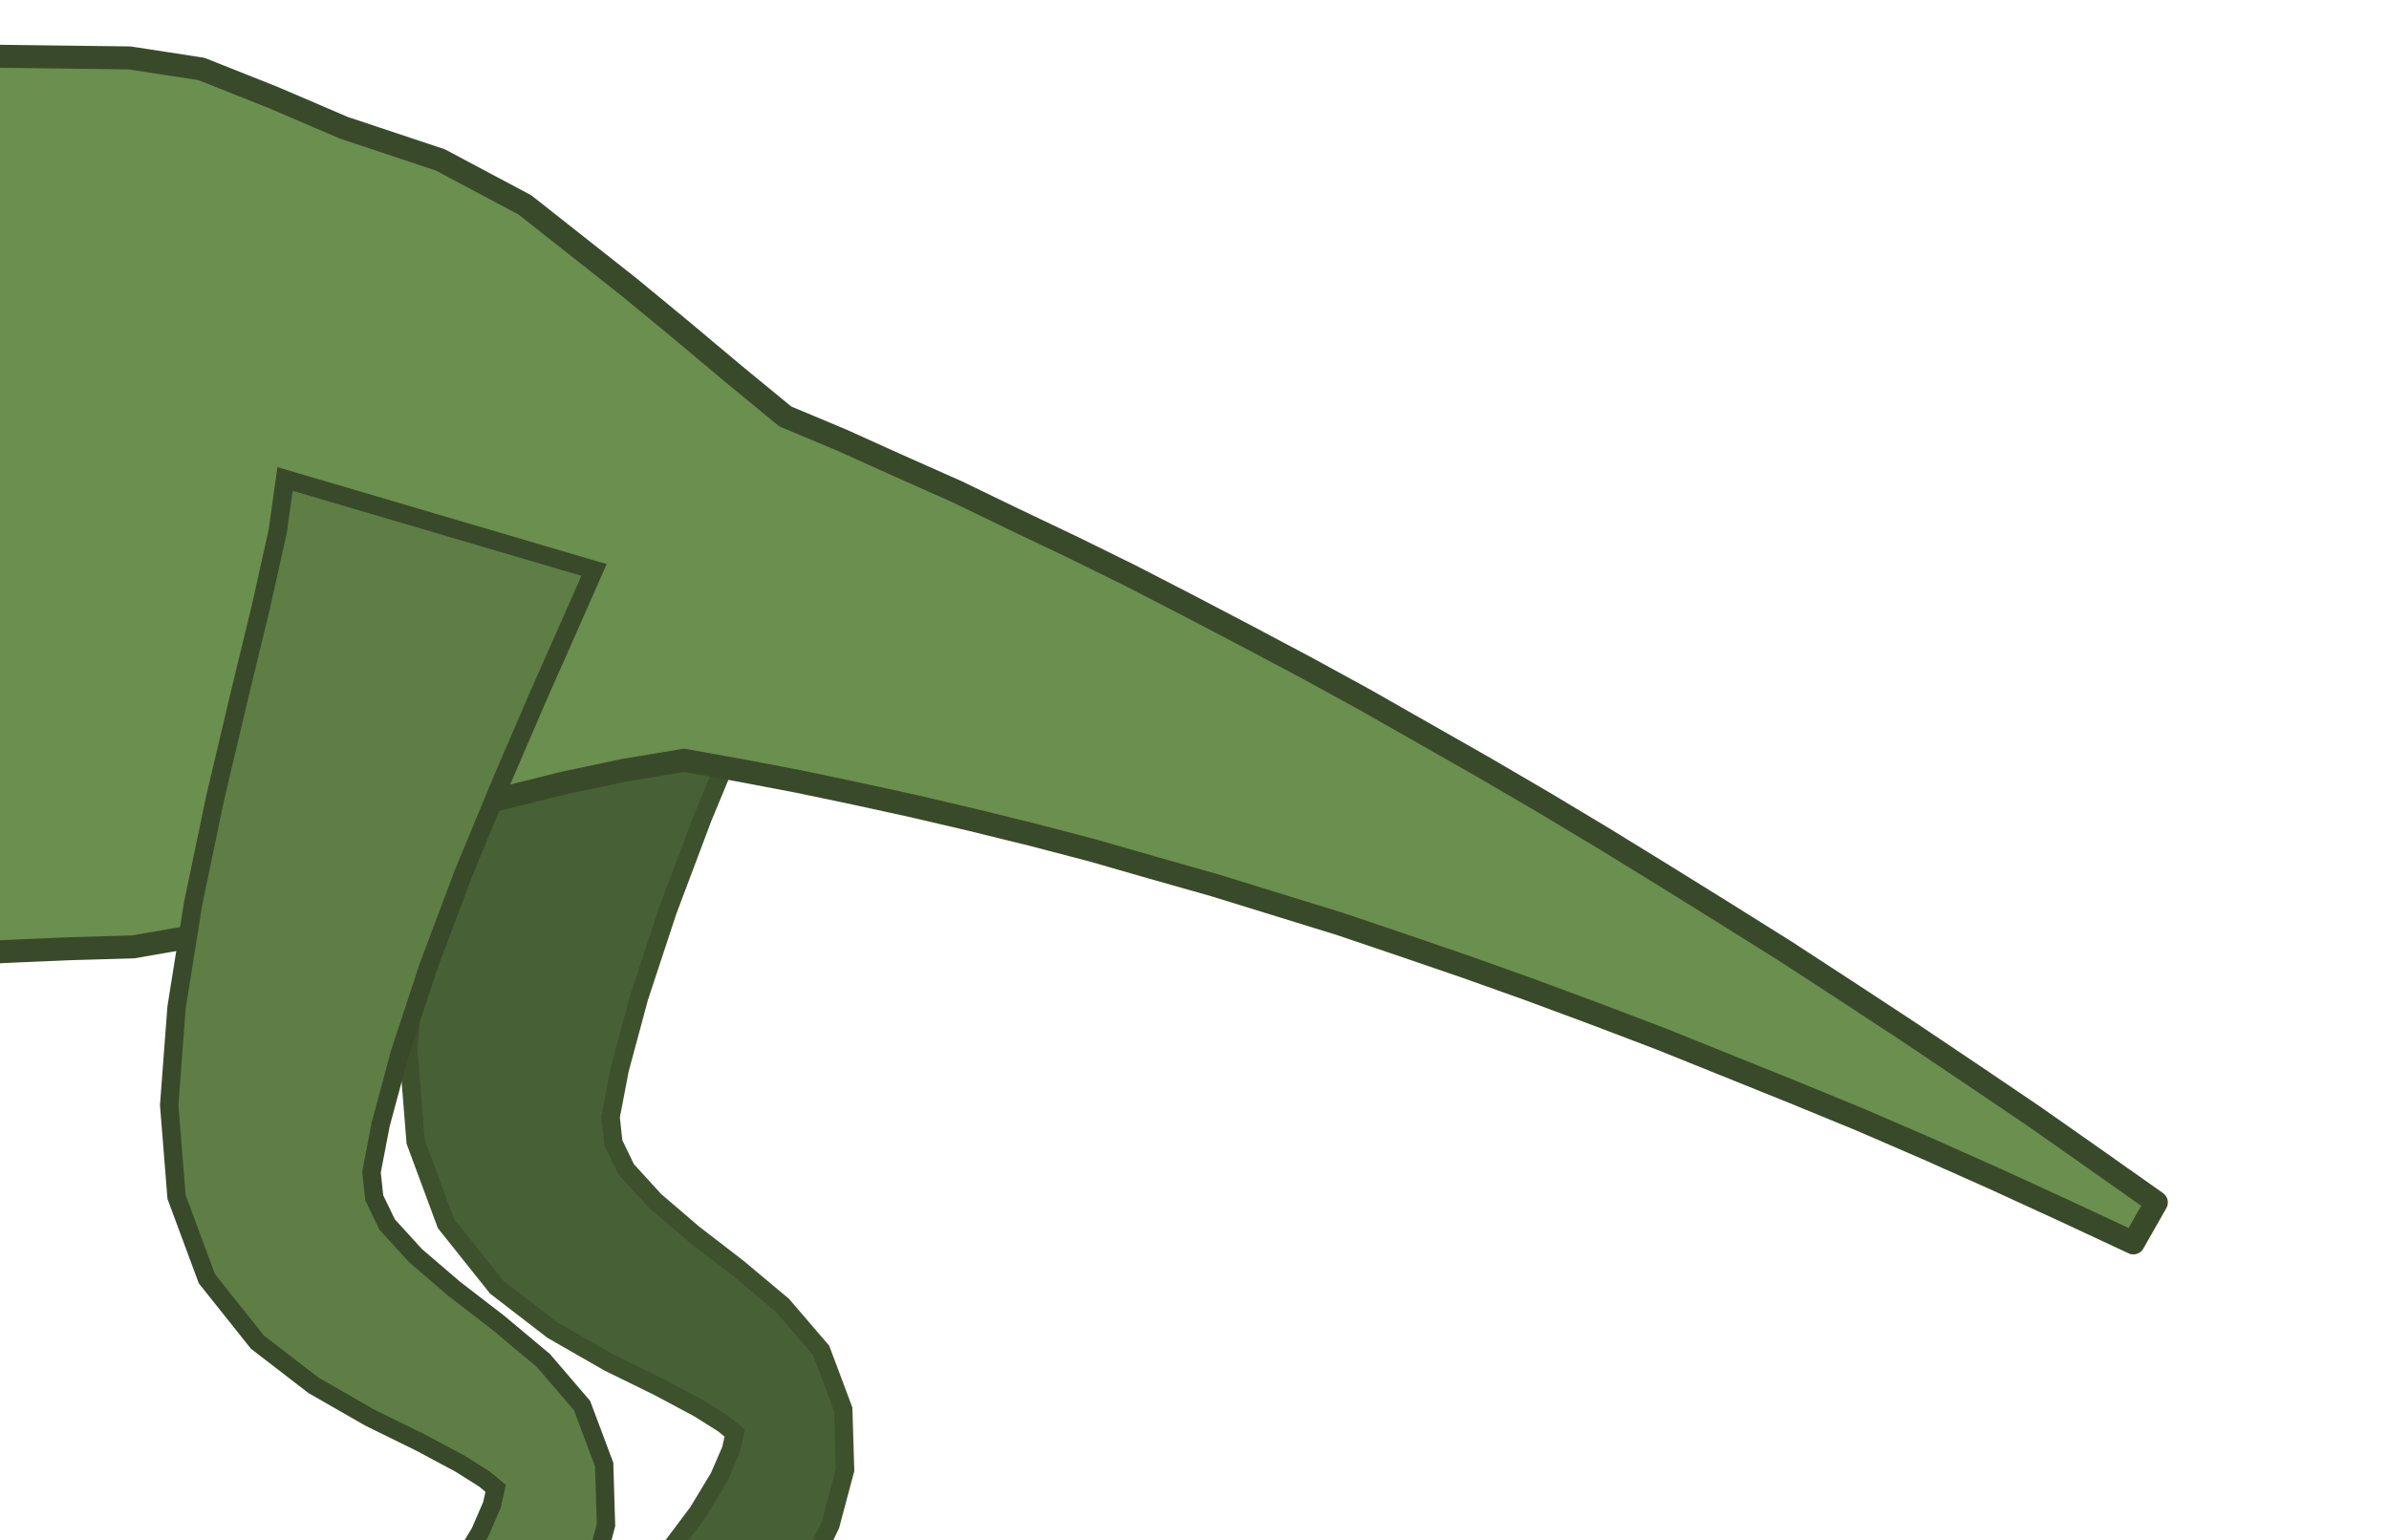
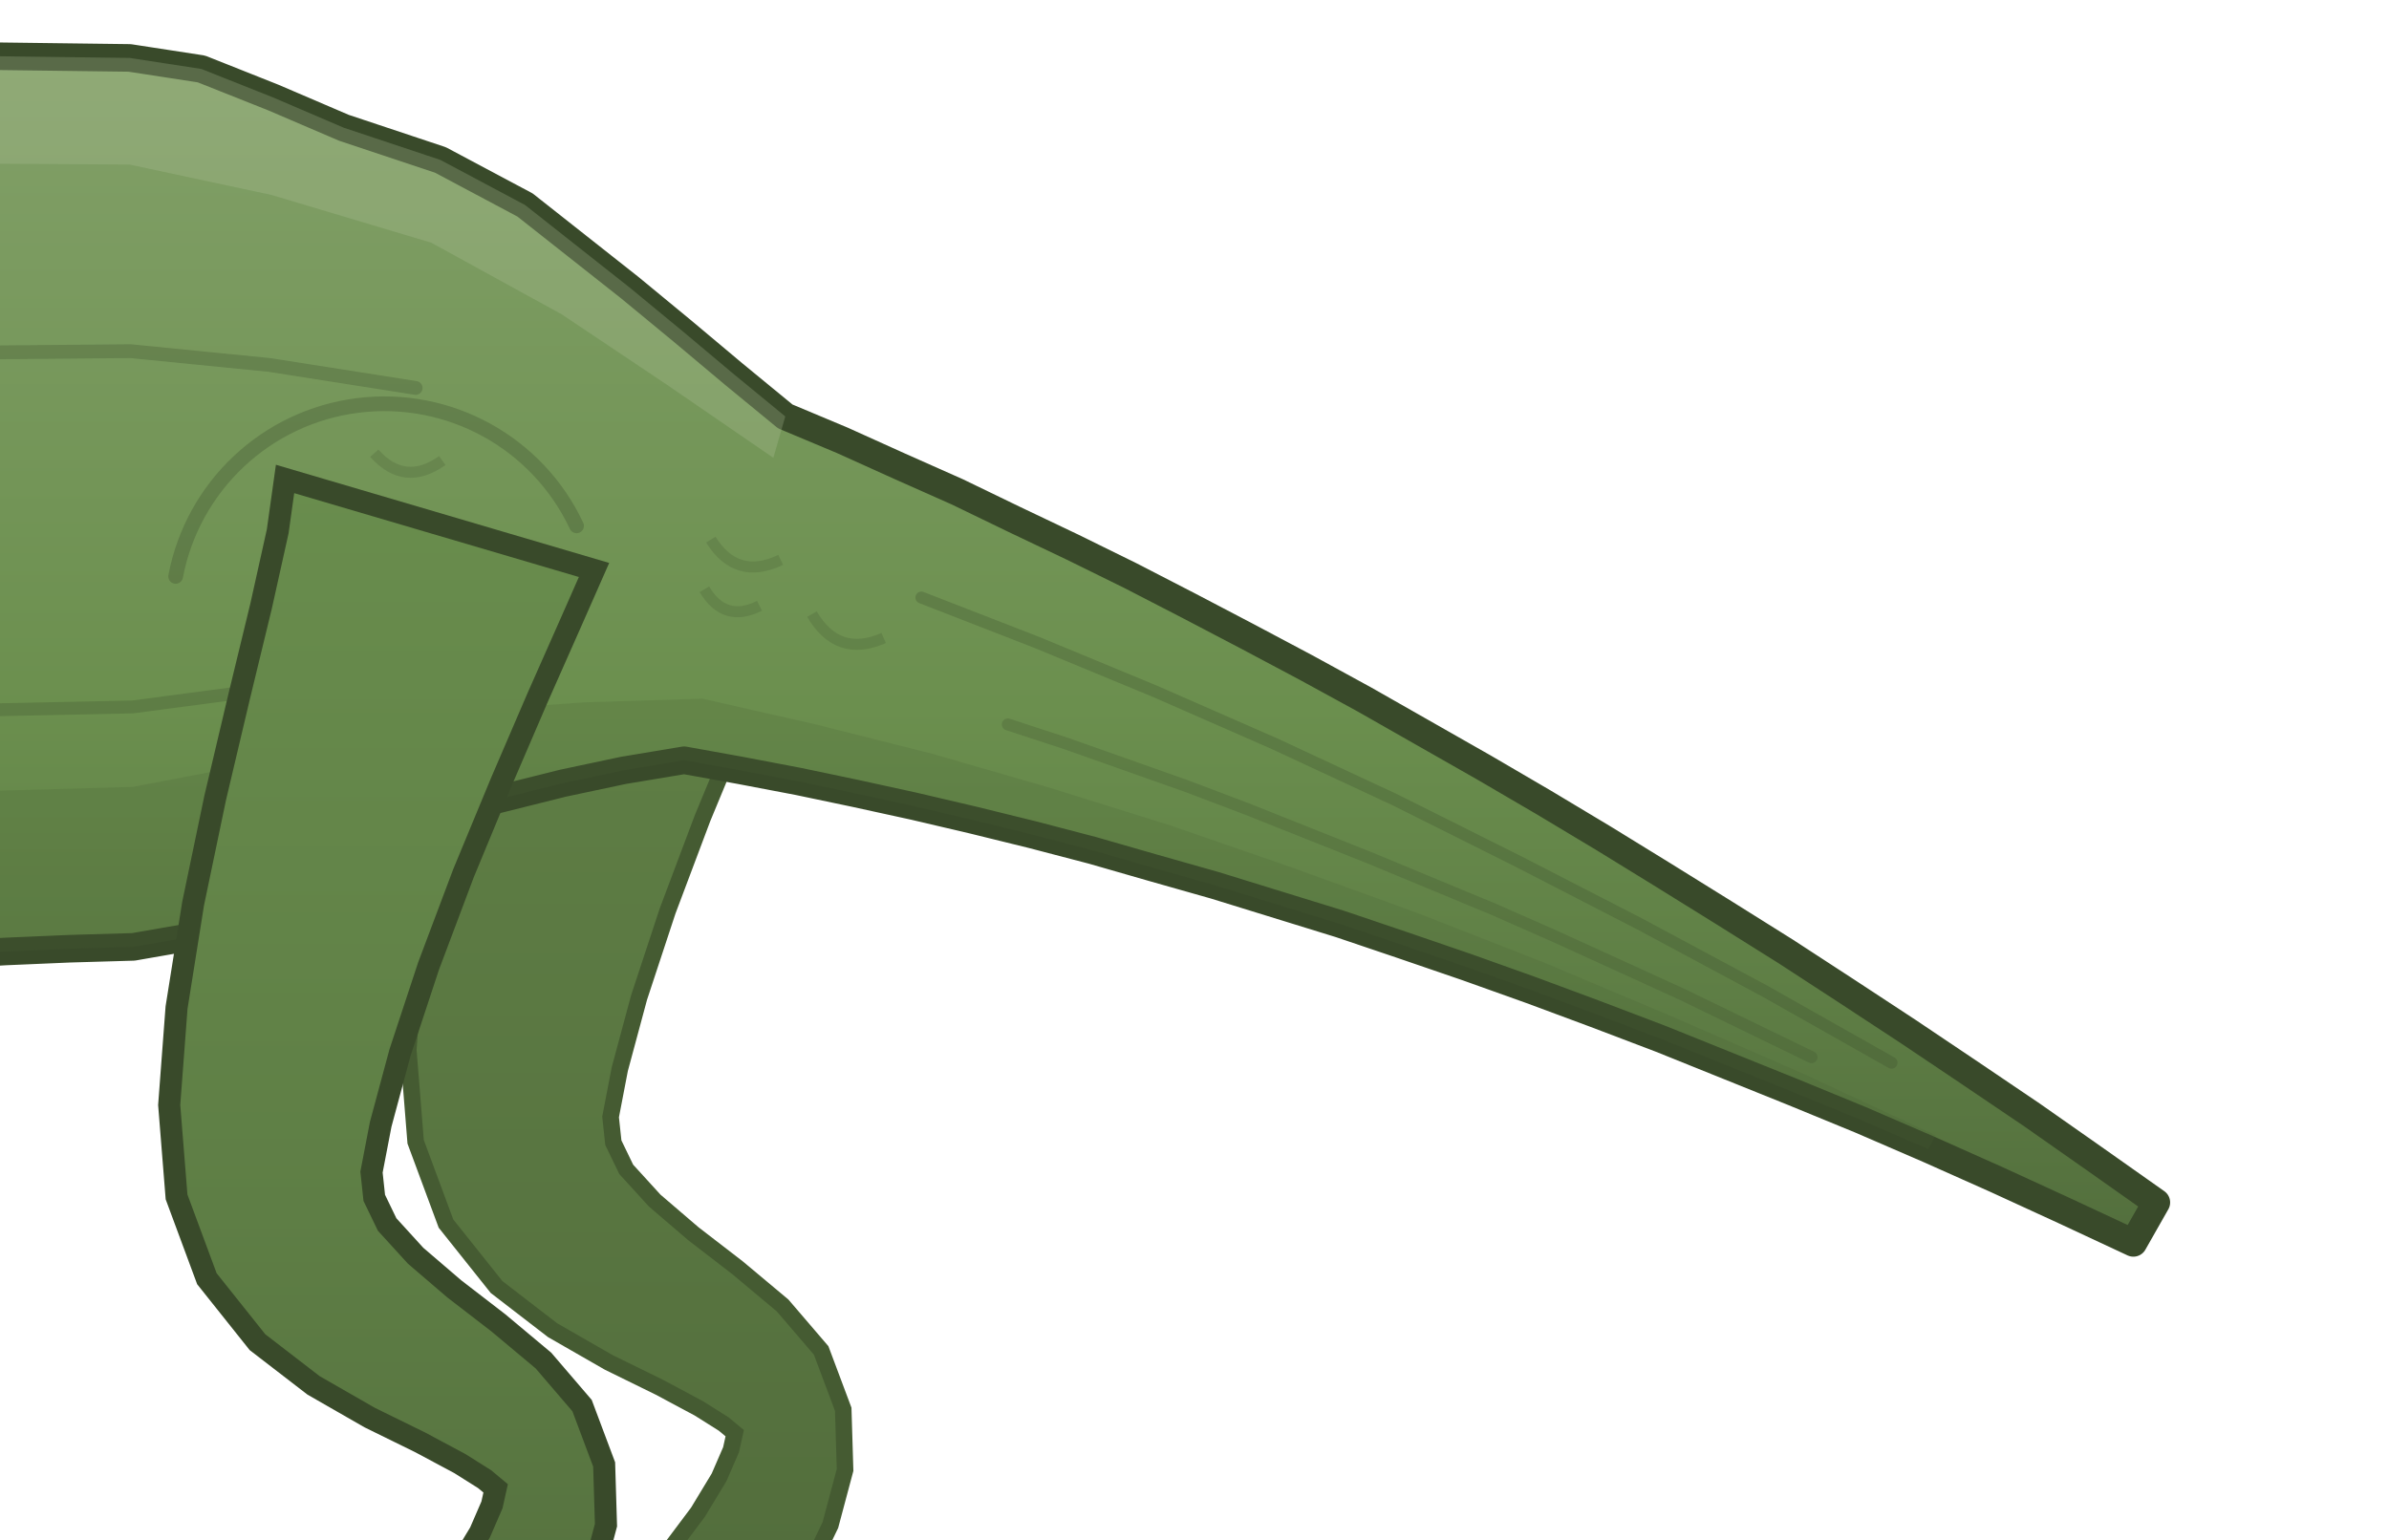
<svg xmlns="http://www.w3.org/2000/svg" viewBox="461.2 267.4 259.8 167.5" role="img" aria-label="Triceratops tail">
-   <path d="M518.2 313.5L517.4 319.2L515.6 327.3L513.2 337.2L510.6 348.2L508.2 359.7L506.4 371L505.6 381.6L506.4 391.6L509.7 400.5L515.2 407.4L521.3 412.1L527.4 415.6L532.9 418.3L537.2 420.6L539.9 422.3L541.1 423.3L540.7 425.1L539.4 428.1L537.1 431.9L534.1 435.9L530.8 439.8L527.5 443.5L524.5 446.8L522.4 449.4L535.6 458.6L536.9 456.2L539.2 453L542.3 448.9L545.6 444.1L548.8 438.9L551.5 433.3L553.1 427.3L552.9 420.7L550.5 414.3L546.3 409.4L541.4 405.3L536.6 401.6L532.4 398L529.3 394.6L527.9 391.7L527.6 388.9L528.6 383.7L530.7 375.9L533.8 366.5L537.6 356.4L541.7 346.5L545.7 337.2L549.2 329.3L551.8 323.4Z" fill="#486035" stroke="#3e512d" stroke-width="2" />
-   <ellipse cx="527" cy="461" rx="21.7" ry="6.5" fill="#486035" stroke="#3e512d" stroke-width="2" />
-   <path d="M383.8 331.7L384.1 336.9L384.4 343.8L384.6 352L384.8 361.1L384.9 370.6L385 380.1L385 389.2L385 397.4L384.5 405.3L383.9 413.6L383.2 422L382.5 430.2L381.8 437.9L381.1 444.8L380.6 450.7L380.3 455.2L393.2 456.8L394.1 452.5L395.1 446.7L396.4 439.9L397.7 432.2L399 423.9L400.3 415.4L401.5 407L402.6 398.8L403.7 390.4L404.7 381.2L405.7 371.5L406.6 362L407.5 352.8L408.3 344.6L409 337.8L409.8 332.7Z" fill="#486035" stroke="#3e512d" stroke-width="2" />
-   <ellipse cx="384.8" cy="462" rx="16.7" ry="5.5" fill="#486035" stroke="#3e512d" stroke-width="2" />
-   <g transform="rotate(-24 349.1 319)">
-     <ellipse cx="349.1" cy="319" rx="48.8" ry="66" fill="#d9a441" stroke="#93712e" stroke-width="2.5" />
-     <ellipse cx="349.1" cy="319" rx="29" ry="40.9" fill="#bb8e39" />
-   </g>
-   <path d="M325 304Q324.5 273 298 241.5Q314.5 272.8 311 303.8Z" fill="#e6dcc0" stroke="#8a7a52" stroke-width="1.5" />
-   <path d="M332.3 304.1Q332.5 280.1 314.2 255.2Q322.5 279.6 318.3 303.5Z" fill="#e6dcc0" stroke="#8a7a52" stroke-width="1.5" />
-   <path d="M283.5 320.5Q280.7 309.8 269.6 300.5Q270.8 311.5 269.7 322.8Z" fill="#e6dcc0" stroke="#8a7a52" stroke-width="1.5" />
  <defs>
    <clipPath id="bod-part-triceratops-tail">
      <path d="M695.7 398.2L688.9 393.4L682.2 388.7L675.4 384.1L668.7 379.6L662 375.2L655.4 370.9L648.7 366.7L642.1 362.6L635.6 358.6L629.1 354.7L622.6 350.9L616.1 347.2L609.6 343.5L603.2 340L596.8 336.6L590.5 333.3L584.1 330L577.8 326.9L571.5 323.9L565.3 320.9L559 318.1L552.8 315.3L546.6 312.7L541 308.1L535.4 303.4L529.7 298.7L524 294.2L518.3 289.7L509.1 284.8L498.6 281.3L490.9 278L483.1 274.9L475.3 273.7L467.4 273.6L459.6 273.5L451.8 273.5L443.9 273.6L436.1 273.8L428.2 274L420.4 274.3L412.6 275.8L404.9 277.3L397.1 279L389.4 280.7L381.7 282.4L374 284.3L366.4 286.2L363.7 287.8L369.8 290.5L365.3 292.5L360.9 294.5L356.5 296.6L352.2 298.8L348.1 301.1L344.1 302.5L340.3 302.3L336.6 302.1L332.9 301.9L329.1 301.8L325.4 301.8L321.7 301.8L318 301.9L314.3 302.4L310.6 303.7L307 305.1L303.4 306.5L299.9 308L296.4 309.5L292.9 311L289.5 312.7L286.1 314.3L282.8 316.1L279.5 317.8L276.3 319.7L273.1 321.5L269.9 323.4L266.8 325.4L268.4 333.2L272 333.7L275.4 334.4L278.9 335L282.3 335.8L285.6 336.6L289 337.4L292.3 338.3L295.5 339.3L298.7 340.3L301.9 341.4L305 342.5L308.1 343.6L311.2 344.8L314.2 346.1L317.2 346.7L320.2 347L323.2 347.2L326.2 347.6L329.2 348L332.2 348.4L335.2 348.9L338.2 349.4L340.9 351.8L343.5 355L346 358.3L348.4 361.7L350.7 365L352.9 368.4L365.8 372.7L377.9 372.2L385 372.2L392.1 372.2L399.2 372.4L406.2 372.6L413.2 372.8L420.3 373.2L427.2 373.5L434.2 372.9L441.1 372.3L448 371.8L454.9 371.3L461.8 370.9L468.8 370.6L475.7 370.4L482.6 369.2L489.6 366.2L496.7 363.2L500.9 360.1L503.5 357.6L509.7 355.8L516 354.2L522.4 352.6L529 351.2L535.6 350.1L541.7 351.2L548 352.4L554.2 353.7L560.6 355.1L567 356.6L573.5 358.2L580 359.9L586.6 361.8L593.3 363.7L600.1 365.8L606.9 367.9L613.7 370.2L620.7 372.6L627.7 375.1L634.7 377.7L641.8 380.4L649 383.3L656.2 386.2L663.5 389.2L670.9 392.4L678.3 395.7L685.7 399.1L693.2 402.6Z" />
    </clipPath>
+     <linearGradient id="gb-part-triceratops-tail" x1="0" y1="0" x2="0" y2="1">
+       <stop offset="0" stop-color="#82a068" />
+       <stop offset="0.55" stop-color="#6b8f4e" />
+       <stop offset="1" stop-color="#536f3d" />
+     </linearGradient>
+     <linearGradient id="gl-part-triceratops-tail" x1="0" y1="0" x2="0" y2="1">
+       <stop offset="0" stop-color="#698d4d" />
+       <stop offset="0.55" stop-color="#5e7e45" />
+       <stop offset="1" stop-color="#526c3c" />
+     </linearGradient>
+     <linearGradient id="gf-part-triceratops-tail" x1="0" y1="0" x2="0" y2="1">
+       <stop offset="0" stop-color="#628347" />
+       <stop offset="0.55" stop-color="#597641" />
+       <stop offset="1" stop-color="#506a3a" />
+     </linearGradient>
+     <linearGradient id="sc-part-triceratops-tail" x1="0" y1="0" x2="0" y2="1">
+       <stop offset="0" stop-color="#e1b768" />
+       <stop offset="0.55" stop-color="#d9a441" />
+       <stop offset="1" stop-color="#b18736" />
+     </linearGradient>
+     <linearGradient id="bn-part-triceratops-tail" x1="0" y1="0" x2="0" y2="1">
+       <stop offset="0" stop-color="#eee7d1" />
+       <stop offset="0.55" stop-color="#e6dcc0" />
+       <stop offset="1" stop-color="#c4bca3" />
+     </linearGradient>
  </defs>
-   <path d="M695.7 398.2L688.9 393.4L682.2 388.7L675.4 384.1L668.7 379.6L662 375.2L655.4 370.9L648.7 366.7L642.1 362.6L635.6 358.6L629.1 354.7L622.6 350.9L616.1 347.2L609.6 343.5L603.2 340L596.8 336.6L590.5 333.3L584.1 330L577.8 326.9L571.5 323.9L565.3 320.9L559 318.1L552.8 315.3L546.6 312.7L541 308.1L535.4 303.4L529.7 298.7L524 294.2L518.3 289.7L509.1 284.8L498.6 281.3L490.9 278L483.1 274.9L475.3 273.7L467.4 273.6L459.6 273.5L451.8 273.5L443.9 273.6L436.1 273.8L428.2 274L420.4 274.3L412.6 275.8L404.9 277.3L397.1 279L389.4 280.7L381.7 282.4L374 284.3L366.4 286.2L363.7 287.8L369.8 290.5L365.3 292.5L360.9 294.5L356.5 296.6L352.2 298.8L348.1 301.1L344.1 302.5L340.3 302.3L336.6 302.1L332.9 301.9L329.1 301.8L325.4 301.8L321.7 301.8L318 301.9L314.3 302.4L310.6 303.7L307 305.1L303.4 306.5L299.9 308L296.4 309.5L292.9 311L289.5 312.7L286.1 314.3L282.8 316.1L279.5 317.8L276.3 319.7L273.1 321.5L269.9 323.4L266.8 325.4L268.4 333.2L272 333.7L275.4 334.4L278.9 335L282.3 335.8L285.6 336.6L289 337.4L292.3 338.3L295.5 339.3L298.7 340.3L301.9 341.4L305 342.5L308.1 343.6L311.2 344.8L314.2 346.1L317.2 346.7L320.2 347L323.2 347.2L326.2 347.6L329.2 348L332.2 348.4L335.2 348.9L338.2 349.4L340.9 351.8L343.5 355L346 358.3L348.4 361.7L350.7 365L352.9 368.4L365.8 372.7L377.9 372.2L385 372.2L392.1 372.2L399.2 372.4L406.2 372.6L413.2 372.8L420.3 373.2L427.2 373.5L434.2 372.9L441.1 372.3L448 371.8L454.9 371.3L461.8 370.9L468.8 370.6L475.7 370.4L482.6 369.2L489.6 366.2L496.7 363.2L500.9 360.1L503.5 357.6L509.7 355.8L516 354.2L522.4 352.6L529 351.2L535.6 350.1L541.7 351.2L548 352.4L554.2 353.7L560.6 355.1L567 356.6L573.5 358.2L580 359.9L586.6 361.8L593.3 363.7L600.1 365.8L606.9 367.9L613.7 370.2L620.7 372.6L627.7 375.1L634.7 377.7L641.8 380.4L649 383.3L656.2 386.2L663.5 389.2L670.9 392.4L678.3 395.7L685.7 399.1L693.2 402.6Z" fill="#6b8f4e" stroke="#394a2a" stroke-width="2.5" stroke-linejoin="round" />
+   <path d="M518.2 313.5L517.4 319.2L515.6 327.3L513.2 337.2L510.6 348.2L508.2 359.7L506.4 371L505.6 381.6L506.4 391.6L509.7 400.5L515.2 407.4L521.3 412.1L527.4 415.6L532.9 418.3L537.2 420.6L539.9 422.3L541.1 423.3L540.7 425.1L539.4 428.1L537.1 431.9L534.1 435.9L530.8 439.8L527.5 443.5L524.5 446.8L522.4 449.4L535.6 458.6L536.9 456.2L539.2 453L542.3 448.9L545.6 444.1L548.8 438.9L551.5 433.3L553.1 427.3L552.9 420.7L550.5 414.3L546.3 409.4L541.4 405.3L536.6 401.6L532.4 398L529.3 394.6L527.9 391.7L527.6 388.9L528.6 383.7L530.7 375.9L533.8 366.5L537.6 356.4L541.7 346.5L545.7 337.2L549.2 329.3L551.8 323.4Z" fill="url(#gf-part-triceratops-tail)" stroke="#455b32" stroke-width="1.8" />
+   <ellipse cx="527" cy="461" rx="21.7" ry="6.5" fill="url(#gf-part-triceratops-tail)" stroke="#455b32" stroke-width="2" />
+   <path d="M520.5 456.8L518.9 463M529.6 456.8L528 463" fill="none" stroke="#394a2a" stroke-width="1.2" opacity="0.45" />
+   <path d="M383.8 331.7L384.1 336.9L384.4 343.8L384.6 352L384.8 361.1L384.9 370.6L385 380.1L385 389.2L385 397.4L384.5 405.3L383.9 413.6L383.2 422L382.5 430.2L381.8 437.9L381.1 444.8L380.6 450.7L380.3 455.2L393.2 456.8L394.1 452.5L395.1 446.7L396.4 439.9L397.7 432.2L399 423.9L400.3 415.4L401.5 407L402.6 398.8L403.7 390.4L404.7 381.2L405.7 371.5L406.6 362L407.5 352.8L408.3 344.6L409 337.8L409.8 332.7Z" fill="url(#gf-part-triceratops-tail)" stroke="#455b32" stroke-width="1.8" />
+   <ellipse cx="384.8" cy="462" rx="16.7" ry="5.5" fill="url(#gf-part-triceratops-tail)" stroke="#455b32" stroke-width="2" />
+   <path d="M379.8 458.4L378.2 463.7M386.8 458.4L385.2 463.7" fill="none" stroke="#394a2a" stroke-width="1.2" opacity="0.45" />
+   <g transform="rotate(-24 349.1 319)">
+     <ellipse cx="349.1" cy="319" rx="48.8" ry="66" fill="url(#sc-part-triceratops-tail)" stroke="#93712e" stroke-width="2.2" />
+     <circle cx="300.7" cy="328.2" r="3" fill="#d9a441" stroke="#93712e" stroke-width="1.2" />
+     <circle cx="303.2" cy="296.4" r="4.1" fill="#d9a441" stroke="#93712e" stroke-width="1.2" />
+     <circle cx="316.4" cy="270" r="1.9" fill="#d9a441" stroke="#93712e" stroke-width="1.2" />
+     <circle cx="337.3" cy="255" r="3" fill="#d9a441" stroke="#93712e" stroke-width="1.2" />
+     <circle cx="360.9" cy="255" r="4.1" fill="#d9a441" stroke="#93712e" stroke-width="1.2" />
+     <circle cx="381.8" cy="270" r="1.9" fill="#d9a441" stroke="#93712e" stroke-width="1.2" />
+     <circle cx="395" cy="296.4" r="3" fill="#d9a441" stroke="#93712e" stroke-width="1.2" />
+     <circle cx="397.5" cy="328.2" r="4.1" fill="#d9a441" stroke="#93712e" stroke-width="1.2" />
+     <ellipse cx="349.1" cy="319" rx="29" ry="40.9" fill="#bf913a" />
+     <path d="M337.2 310.9L311.1 294.1" stroke="#997530" stroke-width="1.6" opacity="0.4" />
+     <path d="M342.1 303.3L326.7 270.9" stroke="#997530" stroke-width="1.6" opacity="0.4" />
+     <path d="M349.1 300.5L349.1 262.3" stroke="#997530" stroke-width="1.6" opacity="0.4" />
+     <path d="M356.1 303.3L371.5 270.9" stroke="#997530" stroke-width="1.6" opacity="0.4" />
+     <path d="M361 310.9L387.1 294.1" stroke="#997530" stroke-width="1.6" opacity="0.4" />
+   </g>
+   <path d="M325 304Q324.5 273 298 241.5Q314.5 272.8 311 303.8Z" fill="url(#bn-part-triceratops-tail)" stroke="#8a7a52" stroke-width="1.5" stroke-linejoin="round" />
+   <path d="M320.3 290.1Q313.4 289.8 308.1 294.1" fill="none" stroke="#8a7a52" stroke-width="1.1" opacity="0.5" />
+   <path d="M316.3 281Q310.4 280.4 306 284.3" fill="none" stroke="#8a7a52" stroke-width="1.1" opacity="0.5" />
+   <path d="M332.3 304.1Q332.5 280.1 314.2 255.2Q322.5 279.6 318.3 303.5Z" fill="url(#bn-part-triceratops-tail)" stroke="#8a7a52" stroke-width="1.5" stroke-linejoin="round" />
+   <path d="M329.4 293Q322.6 292.1 316.9 295.9" fill="none" stroke="#8a7a52" stroke-width="1.1" opacity="0.5" />
+   <path d="M326.8 285.7Q320.9 284.6 316.2 288.2" fill="none" stroke="#8a7a52" stroke-width="1.1" opacity="0.5" />
+   <path d="M283.5 320.5Q280.7 309.8 269.6 300.5Q270.8 311.5 269.7 322.8Z" fill="url(#bn-part-triceratops-tail)" stroke="#8a7a52" stroke-width="1.5" stroke-linejoin="round" />
+   <path d="M281.3 315.4Q274.5 315.2 269.1 319.4" fill="none" stroke="#8a7a52" stroke-width="1.1" opacity="0.5" />
+   <path d="M695.7 398.2L688.9 393.4L682.2 388.7L675.4 384.1L668.7 379.6L662 375.2L655.4 370.9L648.7 366.7L642.1 362.6L635.6 358.6L629.1 354.7L622.6 350.9L616.1 347.2L609.6 343.5L603.2 340L596.8 336.6L590.5 333.3L584.1 330L577.8 326.9L571.5 323.9L565.3 320.9L559 318.1L552.8 315.3L546.6 312.7L541 308.1L535.4 303.4L529.7 298.7L524 294.2L518.3 289.7L509.1 284.8L498.6 281.3L490.9 278L483.1 274.9L475.3 273.7L467.4 273.6L459.6 273.5L451.8 273.5L443.9 273.6L436.1 273.8L428.2 274L420.4 274.3L412.6 275.8L404.9 277.3L397.1 279L389.4 280.7L381.7 282.4L374 284.3L366.4 286.2L363.7 287.8L369.8 290.5L365.3 292.5L360.9 294.5L356.5 296.6L352.2 298.8L348.1 301.1L344.1 302.5L340.3 302.3L336.6 302.1L332.9 301.9L329.1 301.8L325.4 301.8L321.7 301.8L318 301.9L314.3 302.4L310.6 303.7L307 305.1L303.4 306.5L299.9 308L296.4 309.5L292.9 311L289.5 312.7L286.1 314.3L282.8 316.1L279.5 317.8L276.3 319.7L273.1 321.5L269.9 323.4L266.8 325.4L268.4 333.2L272 333.7L275.4 334.4L278.9 335L282.3 335.8L285.6 336.6L289 337.4L292.3 338.3L295.5 339.3L298.7 340.3L301.9 341.4L305 342.5L308.1 343.6L311.2 344.8L314.2 346.1L317.2 346.7L320.2 347L323.2 347.2L326.2 347.6L329.2 348L332.2 348.4L335.2 348.9L338.2 349.4L340.9 351.8L343.5 355L346 358.3L348.4 361.7L350.7 365L352.9 368.4L365.8 372.7L377.9 372.2L385 372.2L392.1 372.2L399.2 372.4L406.2 372.6L413.2 372.8L420.3 373.2L427.2 373.5L434.2 372.9L441.1 372.3L448 371.8L454.9 371.3L461.8 370.9L468.8 370.6L475.7 370.4L482.6 369.2L489.6 366.2L496.7 363.2L500.9 360.1L503.5 357.6L509.7 355.8L516 354.2L522.4 352.6L529 351.2L535.6 350.1L541.7 351.2L548 352.4L554.2 353.7L560.6 355.1L567 356.6L573.5 358.2L580 359.9L586.6 361.8L593.3 363.7L600.1 365.8L606.9 367.9L613.7 370.2L620.7 372.6L627.7 375.1L634.7 377.7L641.8 380.4L649 383.3L656.2 386.2L663.5 389.2L670.9 392.4L678.3 395.7L685.7 399.1L693.2 402.6Z" fill="url(#gb-part-triceratops-tail)" stroke="#394a2a" stroke-width="3" stroke-linejoin="round" />
+   <g clip-path="url(#bod-part-triceratops-tail)">
+     <path d="M670.8 392.6L656.1 386.4L641.7 380.7L627.5 375.4L613.6 370.6L599.9 366.2L586.4 362.3L573.3 358.8L560.4 355.7L547.7 353.1L535.4 350.9L522.1 353.6L509.4 357.1L500.8 361.6L489.6 367.9L475.7 372.3L461.9 372.9L448.1 373.7L434.3 374.8L420.4 375.1L406.4 374.4L392.3 374L378.1 373.9L352.6 369.9L348.1 363L343.3 356.2L338.1 350.4L339.3 341L345.1 344.9L350.6 349.6L356 354.4L375.8 356.7L390.2 356.1L404.6 355.7L418.9 355.6L433.1 355.1L447.3 354.1L461.4 353.4L475.6 353L489.8 350.3L502.4 346.5L512.3 344.7L524.7 343.8L537.6 343.4L549.9 346.2L562.6 349.4L575.4 353.1L588.5 357.2L601.8 361.8L615.3 366.7L629.1 372.1L643.1 378L657.3 384.2L671.7 390.9Z" fill="#475d34" opacity="0.2" />
+     <path d="M546.8 312L535.6 302.4L524.3 292.9L509.2 283.3L490.9 276.3L475.3 271.7L459.6 271.6L443.8 271.7L428.1 272L412.5 273.8L396.9 277.1L381.5 280.6L366.2 284.5L370.2 288.9L361.1 293.2L352.4 297.7L344.2 301.6L336.7 301.1L329.2 300.9L321.7 300.9L314.3 301.6L307 304.3L299.8 307.3L292.9 310.5L286.1 313.9L279.4 317.5L273 321.3L273.3 323.1L279.8 320L286.5 317.1L293.2 314.4L300.1 312L307.1 309.7L314.3 307.7L321.5 307.2L328.8 307.3L336.1 307.6L343.4 308.2L351.2 305.6L359.4 302.6L367.8 299.8L367.8 296.5L383 293.2L398.2 290.2L413.5 287.5L428.9 285.9L444.4 285.4L459.9 285.2L475.3 285.3L490.7 288.6L508.1 293.8L522.3 301.6L533.8 309.3L545.3 317.2Z" fill="#b4c59f" opacity="0.26" />
+   </g>
+   <g clip-path="url(#bod-part-triceratops-tail)">
+     <g fill="none" stroke="#394a2a" stroke-width="1.2" opacity="0.2">
+       <path d="M351.3 331.5Q346.7 334.5 343.2 330.3" />
+       <path d="M361.2 344.4Q357.7 346.4 355.4 343.2" />
+       <path d="M340.3 328.9Q337.1 331.2 334.5 328.3" />
+       <path d="M407.3 340.3Q403.5 344.4 399 341.1" />
+       <path d="M420.1 332.9Q417.3 335.7 414.2 333.3" />
+       <path d="M546.1 328.3Q541.3 330.6 538.5 326.1" />
+       <path d="M449.5 312.1Q445.7 315.8 441.6 312.4" />
+       <path d="M368.2 344.8Q365.2 347.7 362.1 345" />
+       <path d="M511.6 340Q506.8 342.8 503.5 338.2" />
+       <path d="M337.6 321.7Q334.5 324 332 321.2" />
+       <path d="M335.4 321.4Q331.1 324.7 327.3 320.7" />
+       <path d="M382.5 320.6Q379.1 324.6 374.8 321.6" />
+       <path d="M345.7 321.9Q341.3 324.9 337.7 320.9" />
+       <path d="M456.2 310.3Q453 313.4 449.7 310.6" />
+       <path d="M456.9 331.8Q453.7 334.8 450.4 332" />
+       <path d="M441.1 301.5Q437.7 304.9 433.9 301.9" />
+       <path d="M337.4 335.3Q333.1 338.5 329.5 334.6" />
+       <path d="M557.3 336.8Q552.3 339 549.5 334.2" />
+       <path d="M356.5 317.7Q352.5 320.3 349.5 316.6" />
+       <path d="M509.3 317.5Q505.2 320.4 501.9 316.7" />
+       <path d="M360.7 319.2Q355.7 322.2 352.1 317.6" />
+       <path d="M543.8 333.3Q540 335.2 537.8 331.5" />
+     </g>
+     <g fill="none" stroke="#394a2a" stroke-linecap="round">
+       <path d="M342 318.9L335.1 318.3L328.1 317.8L324.6 317.7L317.7 317.6L314.3 317.7L307.4 318.6L304 319.1L297.2 320.3L293.8 320.9" stroke-width="1.5" opacity="0.3" />
+       <path d="M340.1 333.9L333.7 333.1L330.4 332.8L327.2 332.5L320.7 332.1L317.5 331.9L311 331.3L307.8 330.9L304.5 330.6" stroke-width="1.3" opacity="0.26" />
+       <path d="M506.4 309.6L490.5 307.1L475.4 305.6L452.8 305.8L437.7 306.3L422.6 307.1L407.6 308.9L392.6 310.9L377.7 313.3" stroke-width="1.5" opacity="0.28" />
+       <path d="M490 342.4L475.6 344.3L461.2 344.6L439.7 345.7L425.4 346.7L411 347L389.3 348L374.8 349L357.5 347.4" stroke-width="1.4" opacity="0.26" />
+       <path d="M666.9 383L653.1 375.2L639.5 367.9L626.1 361L612.9 354.4L599.8 348.3L586.8 342.6L574 337.3L561.4 332.4" stroke-width="1.3" opacity="0.28" />
+       <path d="M658.2 382.4L644.2 375.6L630.4 369.3L623.6 366.3L610.1 360.7L596.8 355.4L590.2 352.9L577.2 348.3L570.8 346.2" stroke-width="1.3" opacity="0.24" />
+       <path d="M480.3 330.1A23.1 23.1 0 0 1 523.9 324.6" stroke-width="1.6" opacity="0.3" />
+       <path d="M345.4 335.4A29.4 29.4 0 0 1 396.5 328.9" stroke-width="1.4" opacity="0.26" />
+     </g>
+   </g>
  <path d="M301.7 338.4L298.5 337.3L291.9 335.4L288.6 334.5L281.8 332.8L278.4 332.1L271.4 330.8" fill="none" stroke="#394a2a" stroke-width="2" opacity="0.7" />
+   <path d="M304.9 339.5Q305.7 334.4 309.5 330.3" fill="none" stroke="#394a2a" stroke-width="1.6" opacity="0.45" />
+   <path d="M276.4 325.3Q273.4 323.2 271.3 326.2" fill="none" stroke="#394a2a" stroke-width="1.6" opacity="0.75" />
  <circle cx="310.8" cy="317.7" r="4.5" fill="#fdfaef" stroke="#394a2a" stroke-width="1.5" />
-   <circle cx="309.7" cy="317.7" r="2" fill="#1c1a14" />
-   <path d="M492.2 319.5L491.4 325.2L489.6 333.3L487.2 343.2L484.6 354.2L482.2 365.7L480.4 377L479.6 387.6L480.4 397.6L483.7 406.5L489.2 413.4L495.3 418.1L501.4 421.6L506.9 424.3L511.2 426.6L513.9 428.3L515.1 429.3L514.7 431.1L513.4 434.1L511.1 437.9L508.1 441.9L504.8 445.8L501.5 449.5L498.5 452.8L496.4 455.4L509.6 464.6L510.9 462.2L513.2 459L516.3 454.9L519.6 450.1L522.8 444.9L525.5 439.3L527.1 433.3L526.9 426.7L524.5 420.3L520.3 415.4L515.4 411.3L510.6 407.6L506.4 404L503.3 400.6L501.9 397.7L501.6 394.9L502.6 389.7L504.7 381.9L507.8 372.5L511.6 362.4L515.7 352.5L519.7 343.2L523.2 335.3L525.8 329.4Z" fill="#5e7e45" stroke="#394a2a" stroke-width="2" />
-   <ellipse cx="501" cy="464" rx="22.7" ry="7" fill="#5e7e45" stroke="#394a2a" stroke-width="2" />
-   <path d="M480.3 462L468.3 468L484.3 469Z" fill="#5e7e45" stroke="#394a2a" stroke-width="1.5" />
-   <path d="M357.8 337.7L358.1 342.9L358.4 349.8L358.6 358L358.8 367.1L358.9 376.6L359 386.1L359 395.2L359 403.4L358.5 411.3L357.9 419.6L357.2 428L356.5 436.2L355.8 443.9L355.1 450.8L354.6 456.7L354.3 461.2L367.2 462.8L368.1 458.5L369.1 452.7L370.4 445.9L371.7 438.2L373 429.9L374.3 421.4L375.5 413L376.6 404.8L377.7 396.4L378.7 387.2L379.7 377.5L380.6 368L381.5 358.8L382.3 350.6L383 343.8L383.8 338.7Z" fill="#5e7e45" stroke="#394a2a" stroke-width="2" />
-   <ellipse cx="358.8" cy="465" rx="17.7" ry="6" fill="#5e7e45" stroke="#394a2a" stroke-width="2" />
+   <circle cx="310.3" cy="317.7" r="2.8" fill="#c9983d" />
+   <circle cx="310" cy="317.7" r="1.5" fill="#1c1a14" />
+   <circle cx="309.3" cy="316.4" r="0.8" fill="#fdfaef" opacity="0.9" />
+   <path d="M317.5 308.8Q310.2 308.2 302.6 312.2" fill="none" stroke="#394a2a" stroke-width="2.2" stroke-linecap="round" />
+   <path d="M492.2 319.5L491.4 325.2L489.6 333.3L487.2 343.2L484.6 354.2L482.2 365.7L480.4 377L479.6 387.6L480.4 397.6L483.7 406.5L489.2 413.4L495.3 418.1L501.4 421.6L506.9 424.3L511.2 426.6L513.9 428.3L515.1 429.3L514.7 431.1L513.4 434.1L511.1 437.9L508.1 441.9L504.8 445.8L501.5 449.5L498.5 452.8L496.4 455.4L509.6 464.6L510.9 462.2L513.2 459L516.3 454.9L519.6 450.1L522.8 444.9L525.5 439.3L527.1 433.3L526.9 426.7L524.5 420.3L520.3 415.4L515.4 411.3L510.6 407.6L506.4 404L503.3 400.6L501.9 397.7L501.6 394.9L502.6 389.7L504.7 381.9L507.8 372.5L511.6 362.4L515.7 352.5L519.7 343.2L523.2 335.3L525.8 329.4Z" fill="url(#gl-part-triceratops-tail)" stroke="#394a2a" stroke-width="2.4" />
+   <ellipse cx="501" cy="464" rx="22.7" ry="7" fill="url(#gl-part-triceratops-tail)" stroke="#394a2a" stroke-width="2" />
+   <path d="M494.2 459.5L492.6 466.1M503.7 459.5L502.1 466.1" fill="none" stroke="#394a2a" stroke-width="1.2" opacity="0.45" />
+   <path d="M480.3 462L468.3 468L484.3 469Z" fill="url(#gl-part-triceratops-tail)" stroke="#394a2a" stroke-width="1.5" />
+   <path d="M357.8 337.7L358.1 342.9L358.4 349.8L358.6 358L358.8 367.1L358.9 376.6L359 386.1L359 395.2L359 403.4L358.5 411.3L357.9 419.6L357.2 428L356.5 436.2L355.8 443.9L355.1 450.8L354.6 456.7L354.3 461.2L367.2 462.8L368.1 458.5L369.1 452.7L370.4 445.9L371.7 438.2L373 429.9L374.3 421.4L375.5 413L376.6 404.8L377.7 396.4L378.7 387.2L379.7 377.5L380.6 368L381.5 358.8L382.3 350.6L383 343.8L383.8 338.7Z" fill="url(#gl-part-triceratops-tail)" stroke="#394a2a" stroke-width="2.4" />
+   <ellipse cx="358.8" cy="465" rx="17.7" ry="6" fill="url(#gl-part-triceratops-tail)" stroke="#394a2a" stroke-width="2" />
+   <path d="M353.5 461.1L351.9 466.8M360.9 461.1L359.3 466.8" fill="none" stroke="#394a2a" stroke-width="1.2" opacity="0.45" />
</svg>
